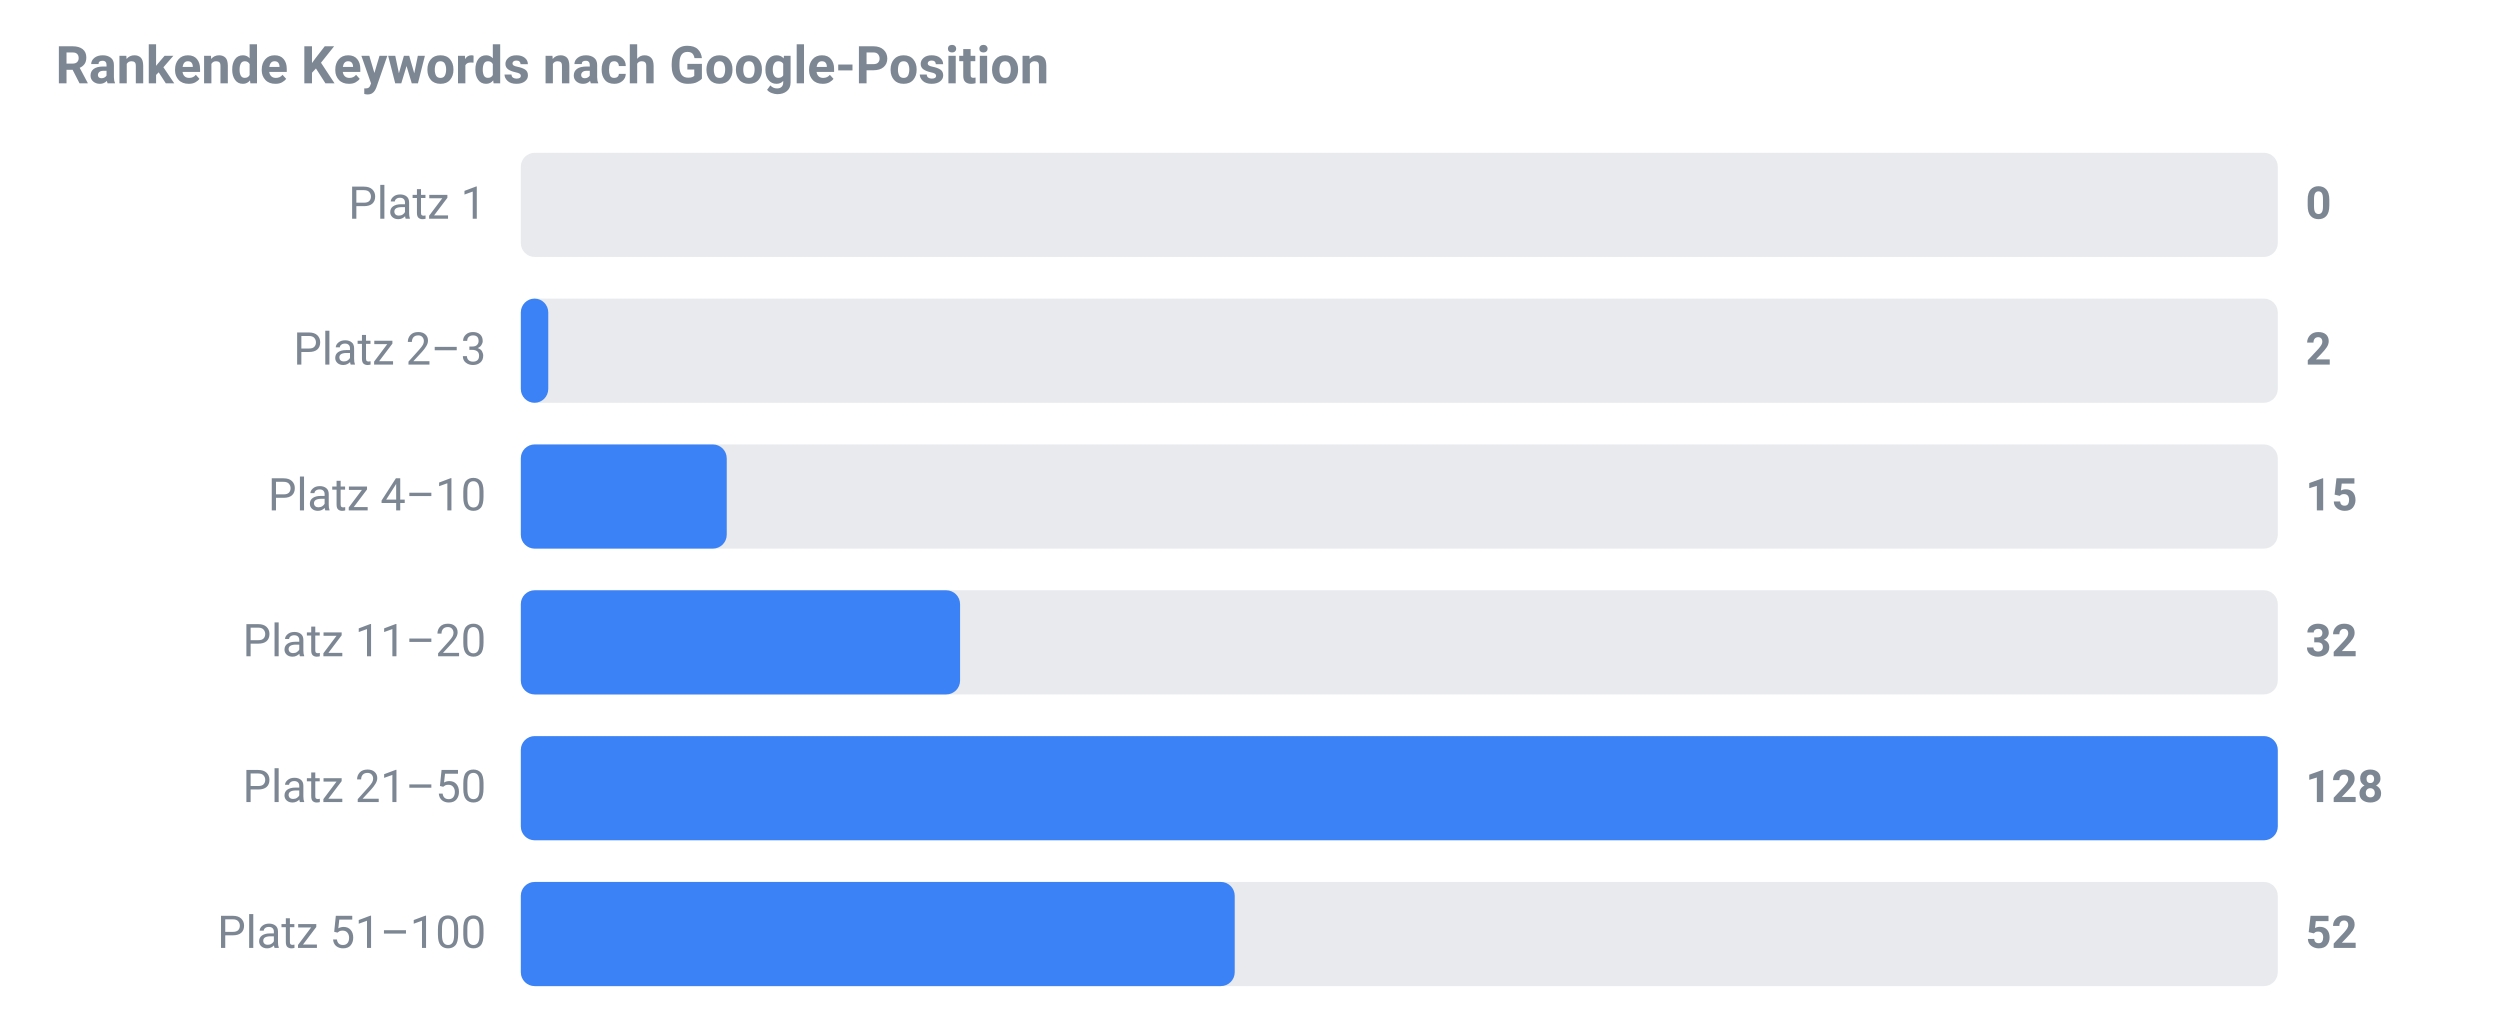
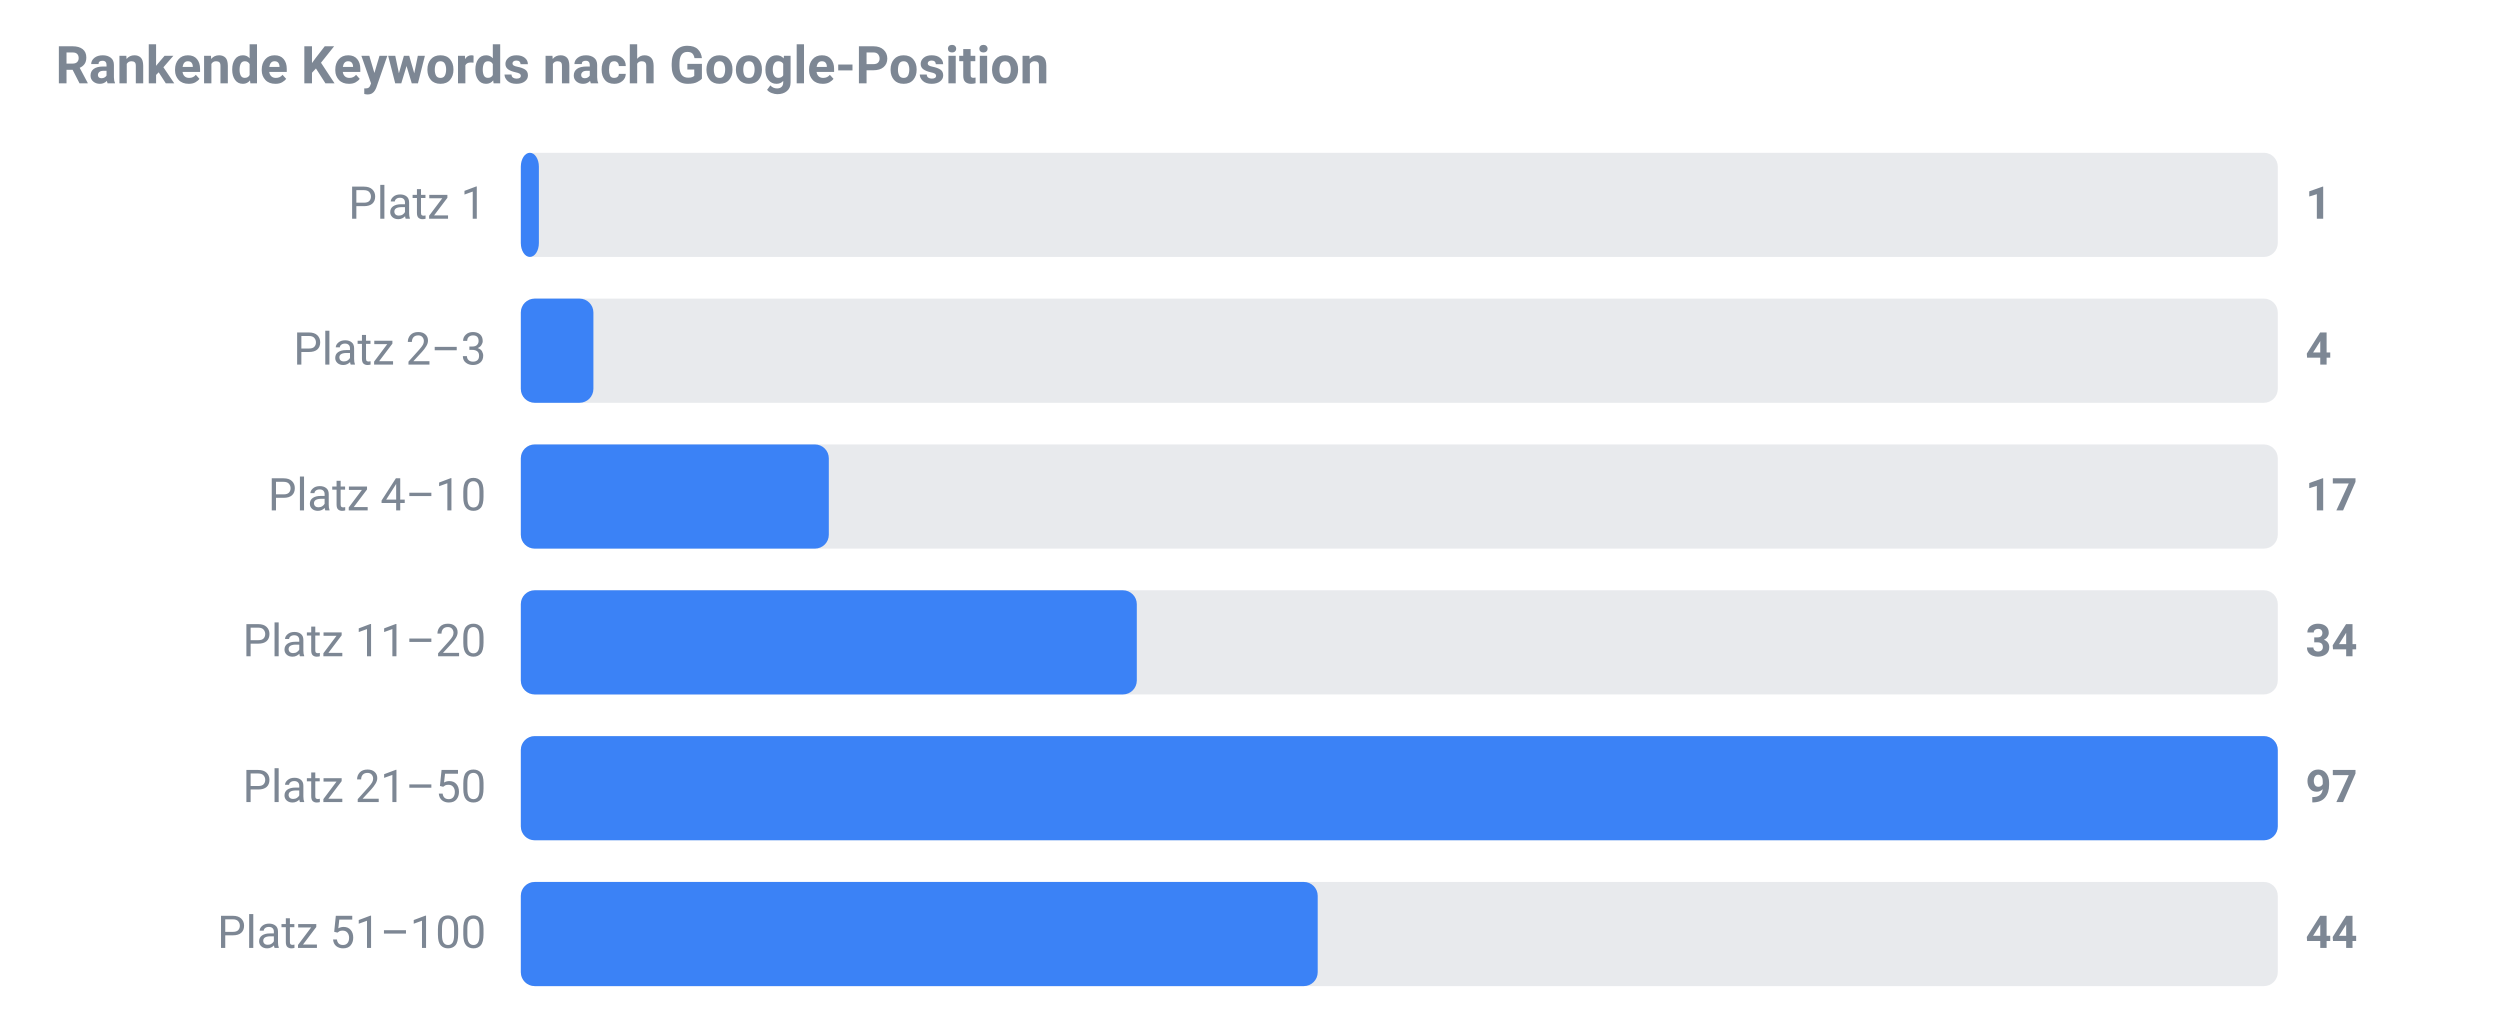
<svg xmlns="http://www.w3.org/2000/svg" viewBox="0 0 720 296" style="width:100%;height:auto" font-family="-apple-system,Segoe UI,Roboto,Helvetica,Arial,sans-serif">
  <text x="16.0" y="24.0" fill="#7d8794" font-size="15" text-anchor="start" font-weight="600">Rankende Keywords nach Google-Position</text>
  <text x="140.0" y="63.0" fill="#7d8794" font-size="13" text-anchor="end">Platz 1</text>
  <rect x="150" y="44.0" width="506.0" height="30" rx="4" fill="rgba(128,140,160,0.18)" />
-   <rect x="150" y="44.0" width="0.0" height="30" rx="4" fill="#3b82f6" />
-   <text x="664.0" y="63.0" fill="#7d8794" font-size="13" text-anchor="start" font-weight="600">0</text>
+   <rect x="150" y="44.0" width="5.2" height="30" rx="4" fill="#3b82f6" />
+   <text x="664.0" y="63.0" fill="#7d8794" font-size="13" text-anchor="start" font-weight="600">1</text>
  <text x="140.0" y="105.0" fill="#7d8794" font-size="13" text-anchor="end">Platz 2–3</text>
  <rect x="150" y="86.0" width="506.0" height="30" rx="4" fill="rgba(128,140,160,0.18)" />
-   <rect x="150" y="86.0" width="7.9" height="30" rx="4" fill="#3b82f6" />
-   <text x="664.0" y="105.0" fill="#7d8794" font-size="13" text-anchor="start" font-weight="600">2</text>
+   <rect x="150" y="86.0" width="20.9" height="30" rx="4" fill="#3b82f6" />
+   <text x="664.0" y="105.0" fill="#7d8794" font-size="13" text-anchor="start" font-weight="600">4</text>
  <text x="140.0" y="147.0" fill="#7d8794" font-size="13" text-anchor="end">Platz 4–10</text>
  <rect x="150" y="128.0" width="506.0" height="30" rx="4" fill="rgba(128,140,160,0.18)" />
-   <rect x="150" y="128.0" width="59.3" height="30" rx="4" fill="#3b82f6" />
-   <text x="664.0" y="147.0" fill="#7d8794" font-size="13" text-anchor="start" font-weight="600">15</text>
+   <rect x="150" y="128.0" width="88.7" height="30" rx="4" fill="#3b82f6" />
+   <text x="664.0" y="147.0" fill="#7d8794" font-size="13" text-anchor="start" font-weight="600">17</text>
  <text x="140.0" y="189.0" fill="#7d8794" font-size="13" text-anchor="end">Platz 11–20</text>
  <rect x="150" y="170.0" width="506.0" height="30" rx="4" fill="rgba(128,140,160,0.18)" />
-   <rect x="150" y="170.0" width="126.5" height="30" rx="4" fill="#3b82f6" />
-   <text x="664.0" y="189.0" fill="#7d8794" font-size="13" text-anchor="start" font-weight="600">32</text>
+   <rect x="150" y="170.0" width="177.4" height="30" rx="4" fill="#3b82f6" />
+   <text x="664.0" y="189.0" fill="#7d8794" font-size="13" text-anchor="start" font-weight="600">34</text>
  <text x="140.0" y="231.0" fill="#7d8794" font-size="13" text-anchor="end">Platz 21–50</text>
  <rect x="150" y="212.0" width="506.0" height="30" rx="4" fill="rgba(128,140,160,0.18)" />
  <rect x="150" y="212.0" width="506.0" height="30" rx="4" fill="#3b82f6" />
-   <text x="664.0" y="231.0" fill="#7d8794" font-size="13" text-anchor="start" font-weight="600">128</text>
+   <text x="664.0" y="231.0" fill="#7d8794" font-size="13" text-anchor="start" font-weight="600">97</text>
  <text x="140.0" y="273.0" fill="#7d8794" font-size="13" text-anchor="end">Platz 51–100</text>
  <rect x="150" y="254.0" width="506.0" height="30" rx="4" fill="rgba(128,140,160,0.18)" />
-   <rect x="150" y="254.0" width="205.6" height="30" rx="4" fill="#3b82f6" />
-   <text x="664.0" y="273.0" fill="#7d8794" font-size="13" text-anchor="start" font-weight="600">52</text>
+   <rect x="150" y="254.0" width="229.5" height="30" rx="4" fill="#3b82f6" />
+   <text x="664.0" y="273.0" fill="#7d8794" font-size="13" text-anchor="start" font-weight="600">44</text>
</svg>
